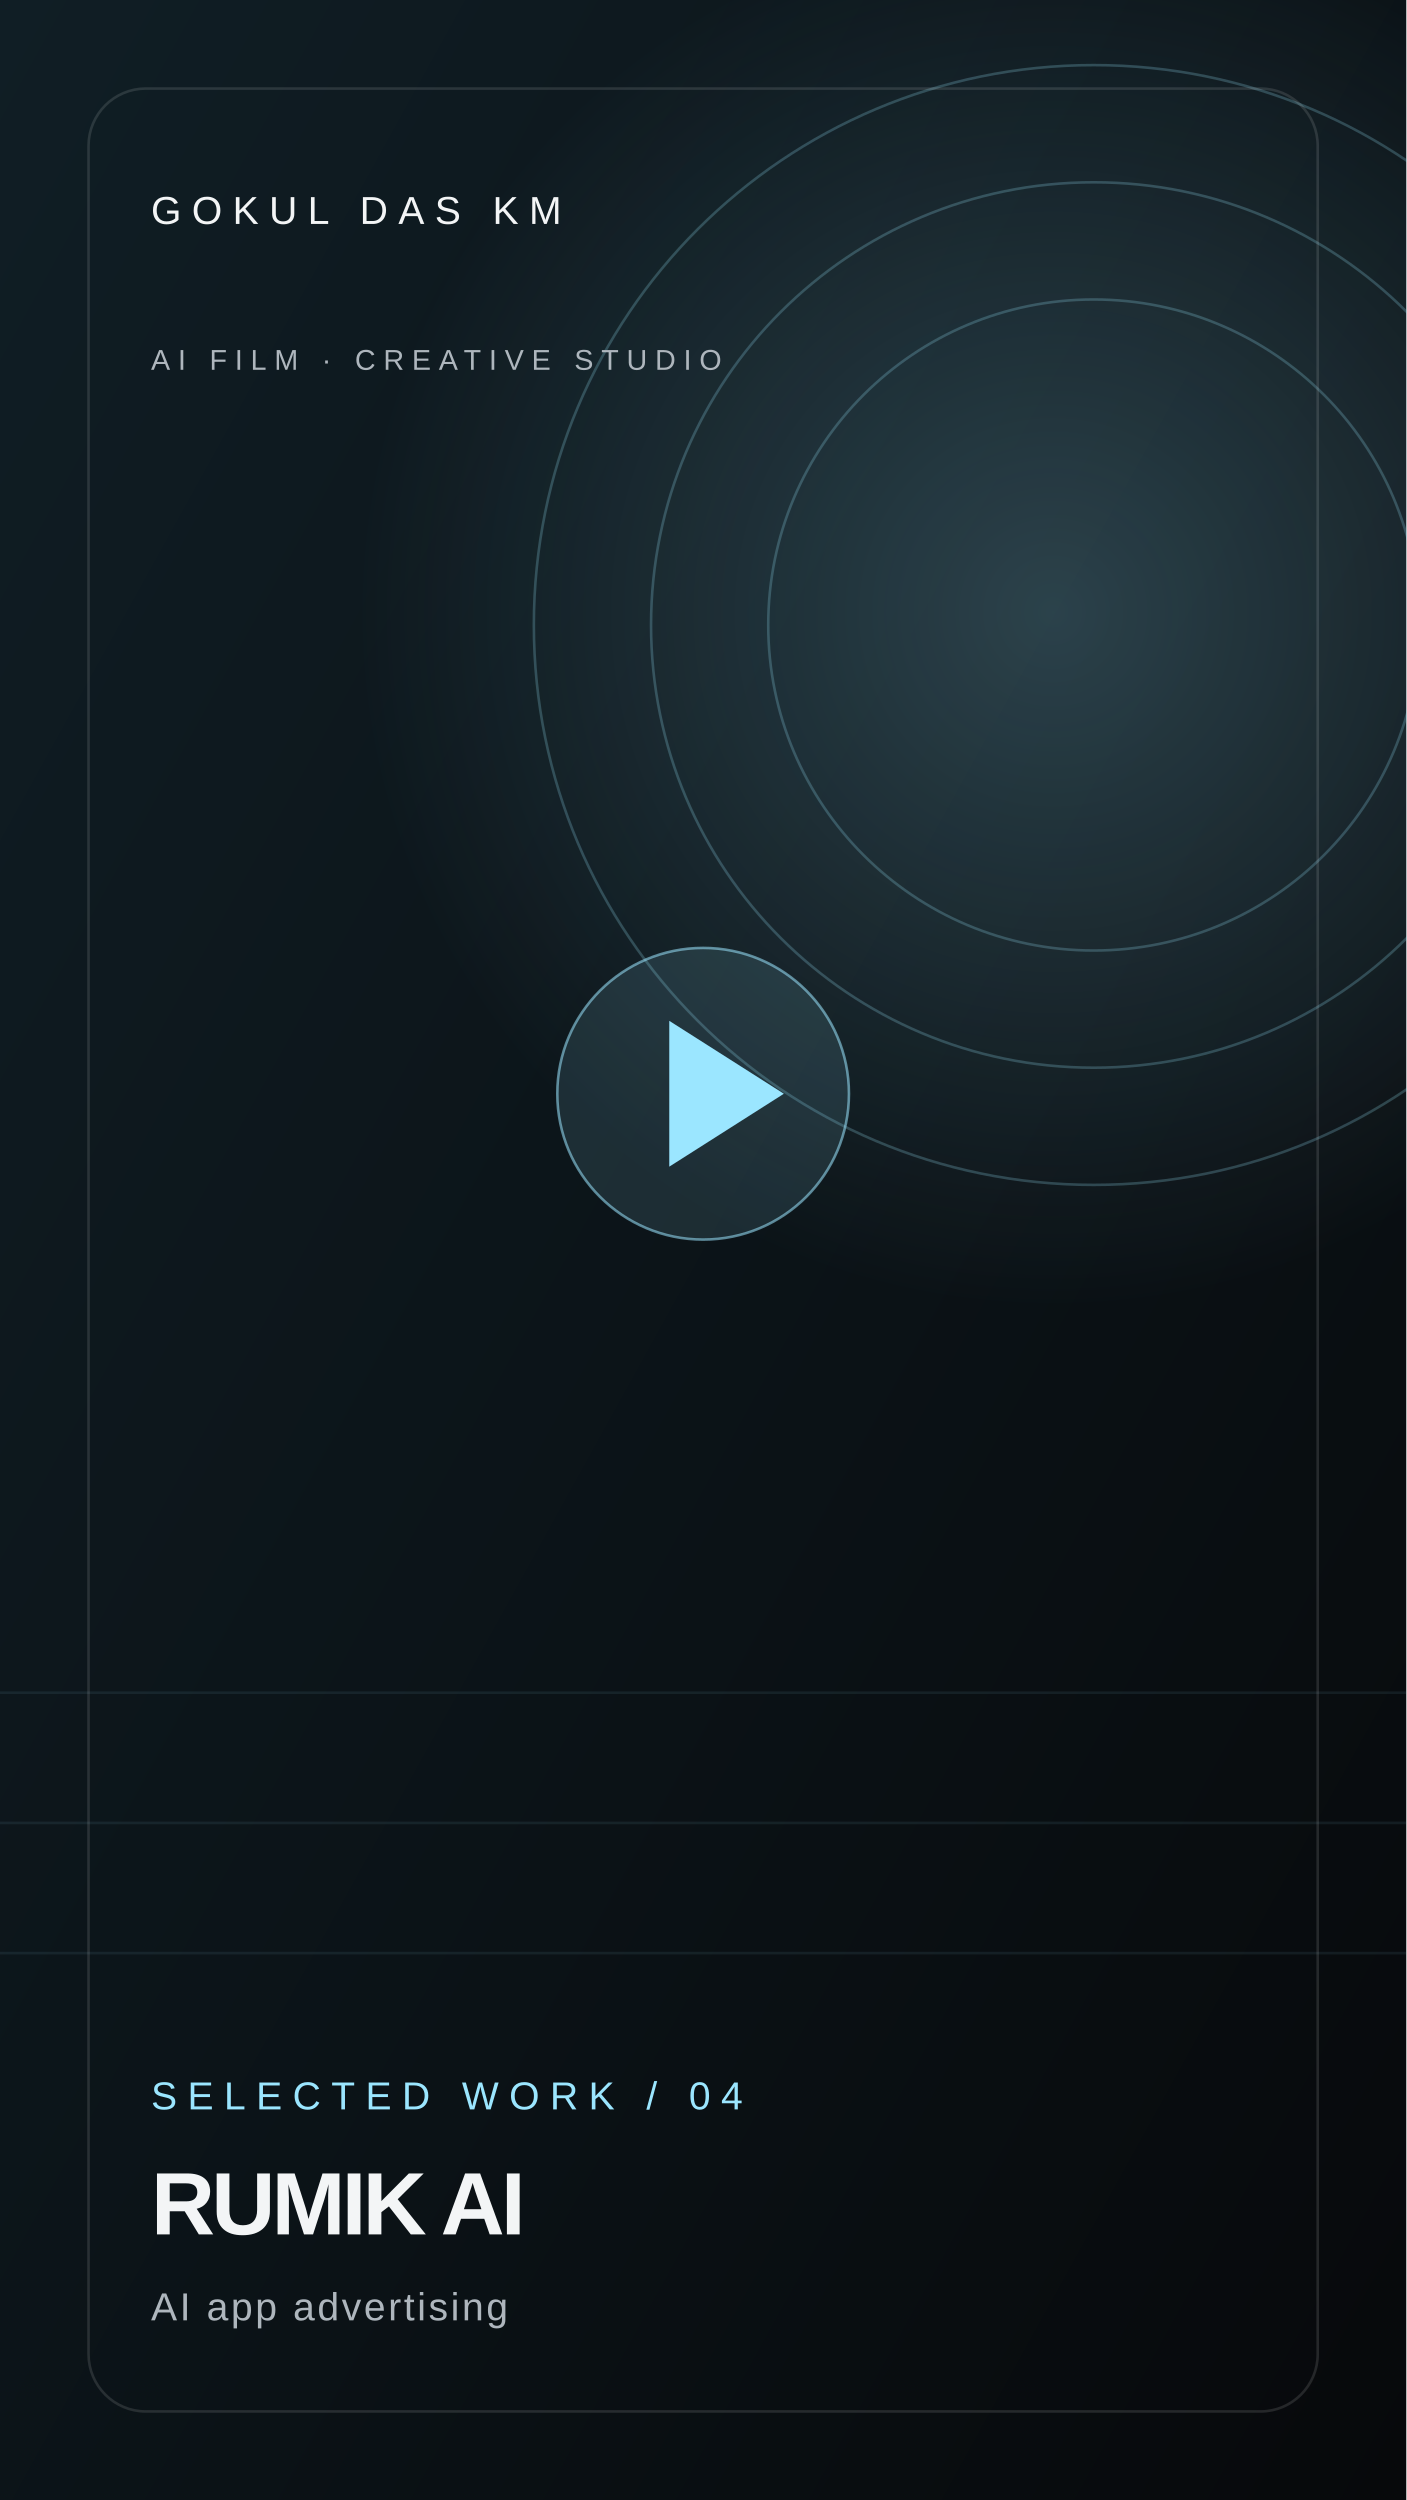
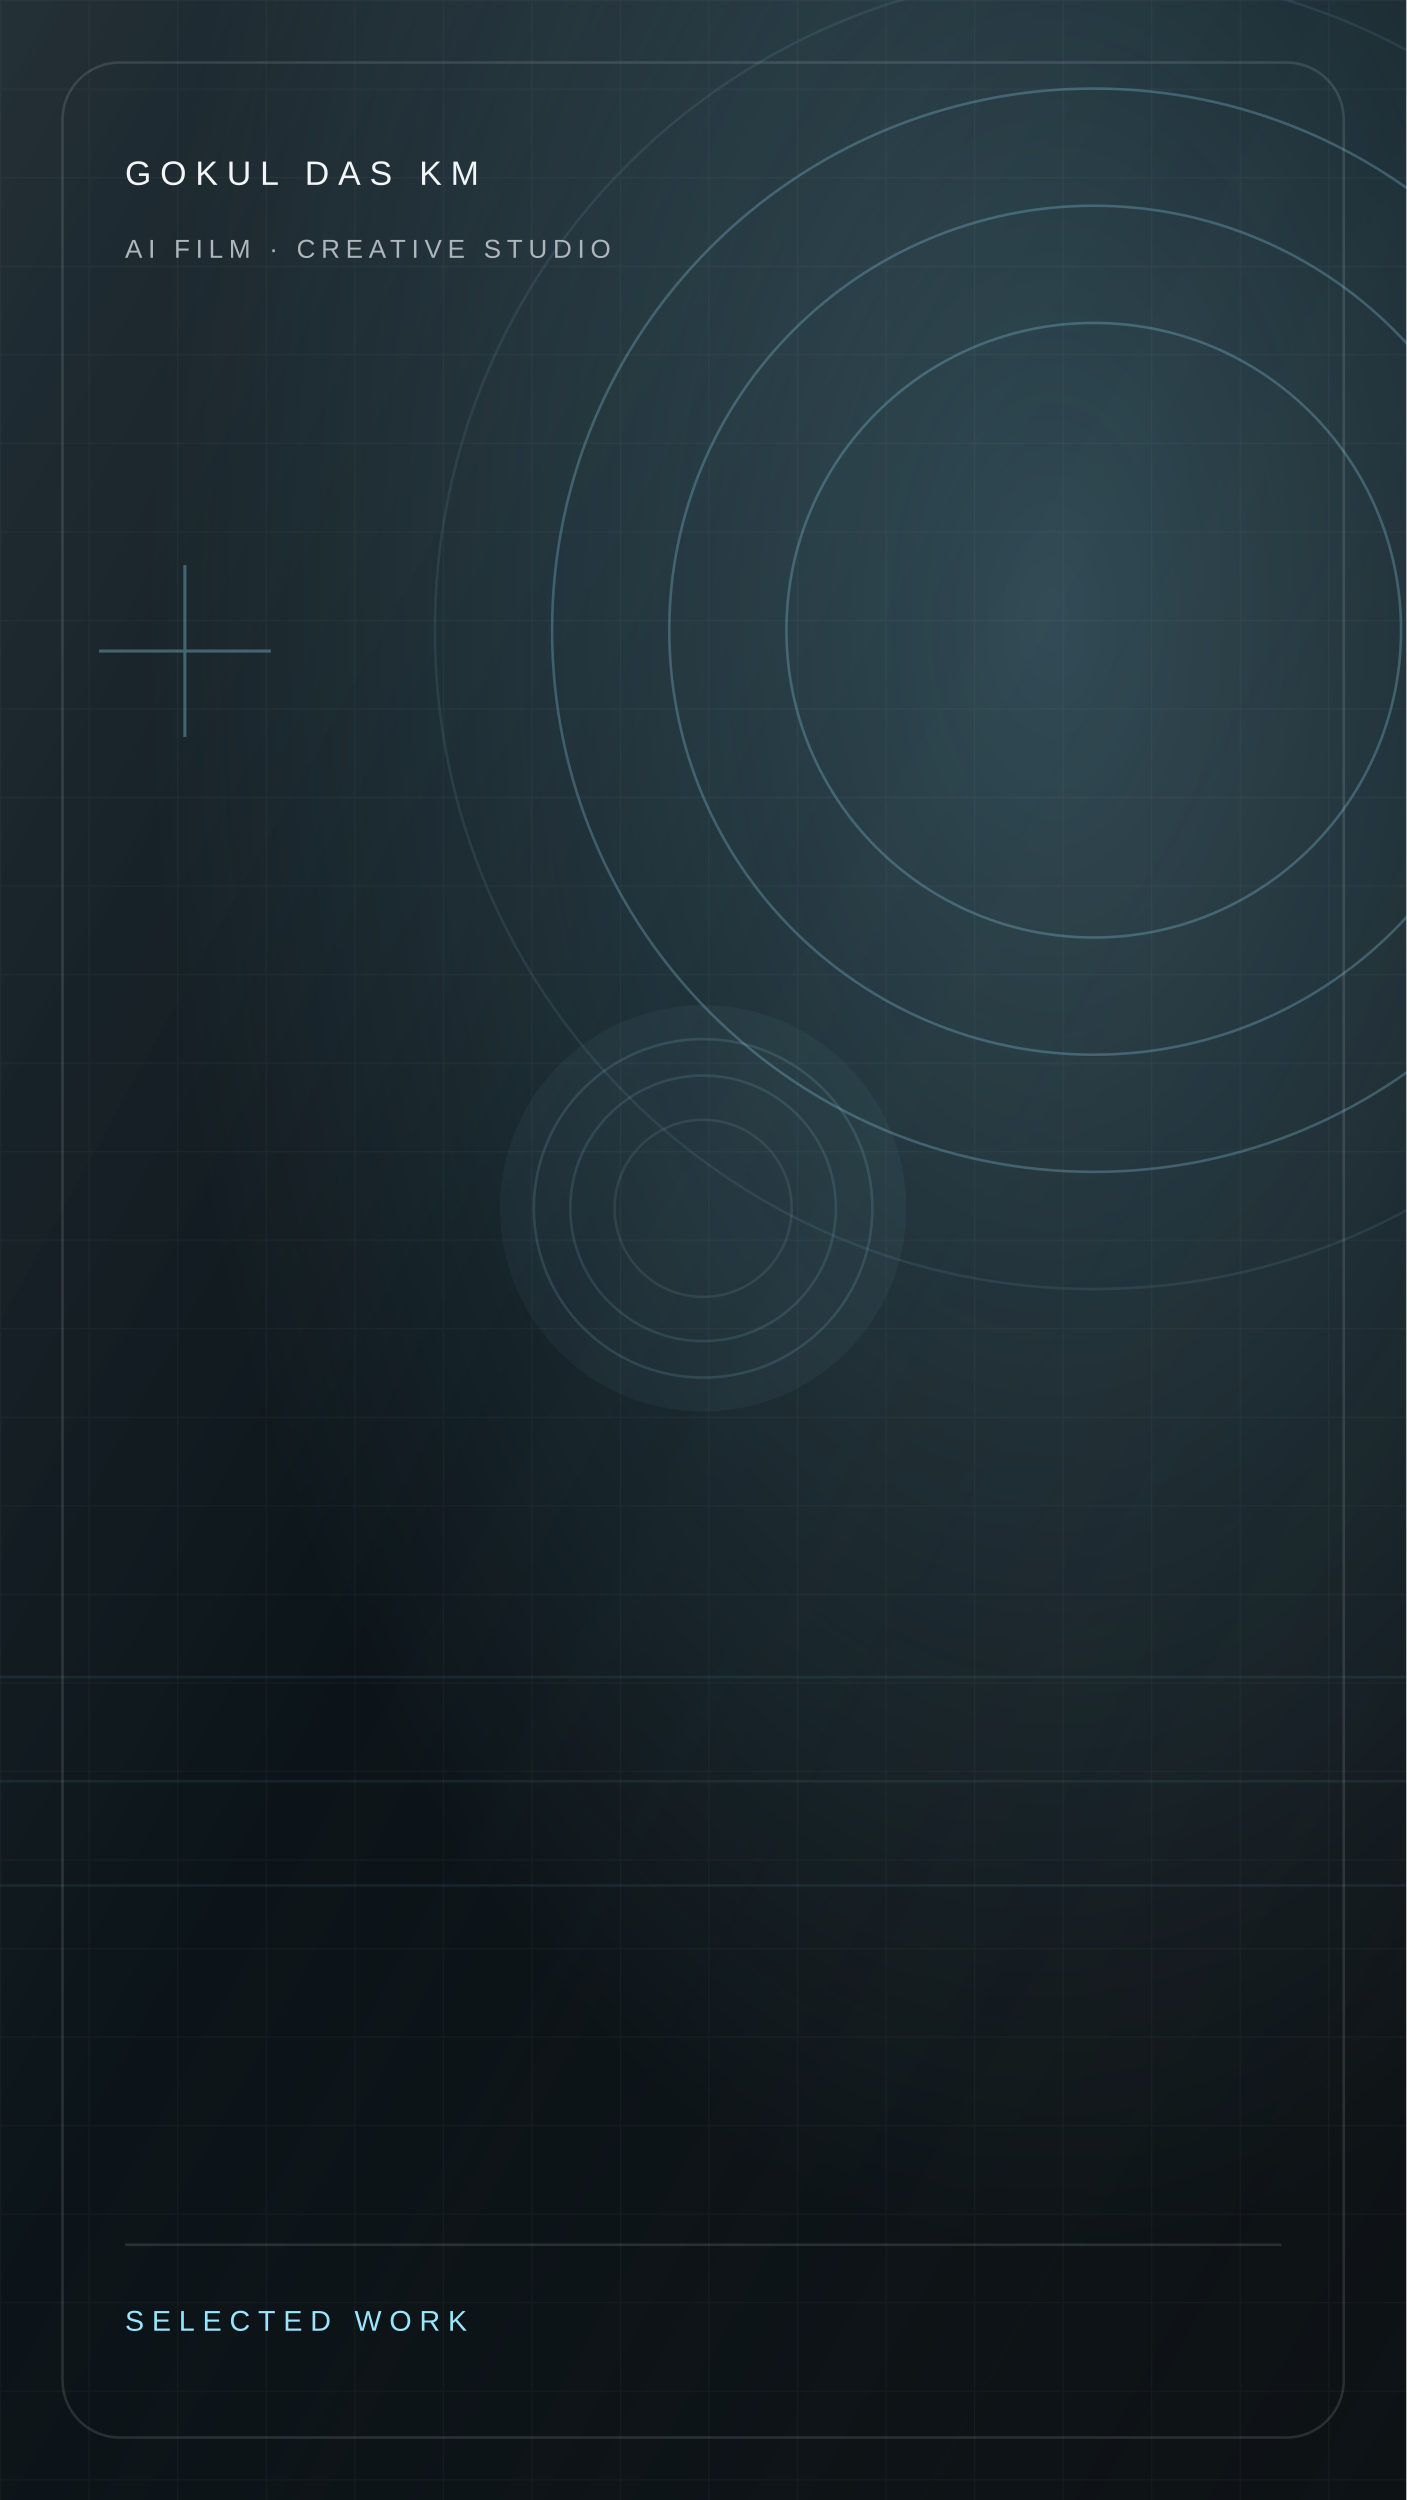
<svg xmlns="http://www.w3.org/2000/svg" width="540" height="960" viewBox="0 0 540 960">
  <defs>
    <linearGradient id="bg" x1="0" y1="0" x2="1" y2="1">
      <stop offset="0" stop-color="#101e25" />
      <stop offset="1" stop-color="#07090b" />
    </linearGradient>
-     <radialGradient id="halo">
-       <stop offset="0" stop-color="#9be6ff" stop-opacity=".22" />
+     <radialGradient id="halo" cx="0.75" cy="0.25" r="0.65">
+       <stop offset="0" stop-color="#9be6ff" stop-opacity=".26" />
      <stop offset="1" stop-color="#9be6ff" stop-opacity="0" />
    </radialGradient>
+     <linearGradient id="sheen" x1="0" y1="0" x2="1" y2="1">
+       <stop offset="0" stop-color="#fff" stop-opacity=".08" />
+       <stop offset=".45" stop-color="#fff" stop-opacity="0" />
+       <stop offset="1" stop-color="#9be6ff" stop-opacity=".04" />
+     </linearGradient>
+     <pattern id="grid" width="34" height="34" patternUnits="userSpaceOnUse">
+       <path d="M34 0H0V34" fill="none" stroke="#fff" stroke-opacity=".035" stroke-width="1" />
+     </pattern>
  </defs>
  <rect width="540" height="960" fill="url(#bg)" />
-   <circle cx="405" cy="235" r="270" fill="url(#halo)" />
-   <g fill="none" stroke="#9be6ff" stroke-opacity=".23">
-     <circle cx="420" cy="240" r="125" />
-     <circle cx="420" cy="240" r="170" />
-     <circle cx="420" cy="240" r="215" />
-     <path d="M0 650H540M0 700H540M0 750H540" stroke-opacity=".08" />
+   <rect width="540" height="960" fill="url(#halo)" />
+   <rect width="540" height="960" fill="url(#sheen)" />
+   <rect width="540" height="960" fill="url(#grid)" />
+   <g fill="none" stroke="#9be6ff" stroke-opacity=".25">
+     <circle cx="420" cy="242" r="118" />
+     <circle cx="420" cy="242" r="163" />
+     <circle cx="420" cy="242" r="208" />
+     <circle cx="420" cy="242" r="253" stroke-opacity=".09" />
+     <path d="M0 644H540M0 684H540M0 724H540" stroke-opacity=".075" />
+     <path d="M38 250H104M71 217V283" stroke-opacity=".32" stroke-width="1.2" />
  </g>
-   <rect x="34" y="34" width="472" height="892" rx="22" fill="none" stroke="#ffffff" stroke-opacity=".12" />
-   <text x="58" y="86" fill="#f3f5f6" font-family="Arial,Helvetica,sans-serif" font-size="15" letter-spacing="4">GOKUL DAS KM</text>
-   <text x="58" y="810" fill="#9be6ff" font-family="Arial,Helvetica,sans-serif" font-size="15" letter-spacing="4">SELECTED WORK / 04</text>
-   <text x="58" y="858" fill="#f3f5f6" font-family="Arial,Helvetica,sans-serif" font-size="34" font-weight="700" letter-spacing="-1.4">RUMIK AI</text>
-   <text x="58" y="891" fill="#aeb6bd" font-family="Arial,Helvetica,sans-serif" font-size="15" letter-spacing="1">AI app advertising</text>
-   <circle cx="270" cy="420" r="56" fill="#9be6ff" fill-opacity=".12" stroke="#9be6ff" stroke-opacity=".55" />
-   <path d="M257 392L257 448L301 420Z" fill="#9be6ff" />
-   <text x="58" y="142" fill="#aeb6bd" font-family="Arial,Helvetica,sans-serif" font-size="11" letter-spacing="3">AI FILM  ·  CREATIVE STUDIO</text>
+   <rect x="24" y="24" width="492" height="912" rx="22" fill="none" stroke="#fff" stroke-opacity=".12" />
+   <text x="48" y="71" fill="#f3f5f6" font-family="Arial,Helvetica,sans-serif" font-size="13" letter-spacing="3.4">GOKUL DAS KM</text>
+   <text x="48" y="99" fill="#aeb6bd" font-family="Arial,Helvetica,sans-serif" font-size="10" letter-spacing="2.2">AI FILM  ·  CREATIVE STUDIO</text>
+   <g transform="translate(270 464)">
+     <circle r="78" fill="#9be6ff" fill-opacity=".045" />
+     <circle r="65" fill="none" stroke="#9be6ff" stroke-opacity=".13" />
+     <circle r="51" fill="none" stroke="#9be6ff" stroke-opacity=".12" />
+     <circle r="34" fill="none" stroke="#fff" stroke-opacity=".08" />
+   </g>
+   <path d="M48 862H492" stroke="#fff" stroke-opacity=".12" />
+   <text x="48" y="895" fill="#9be6ff" font-family="Arial,Helvetica,sans-serif" font-size="11" letter-spacing="3">SELECTED WORK</text>
</svg>
